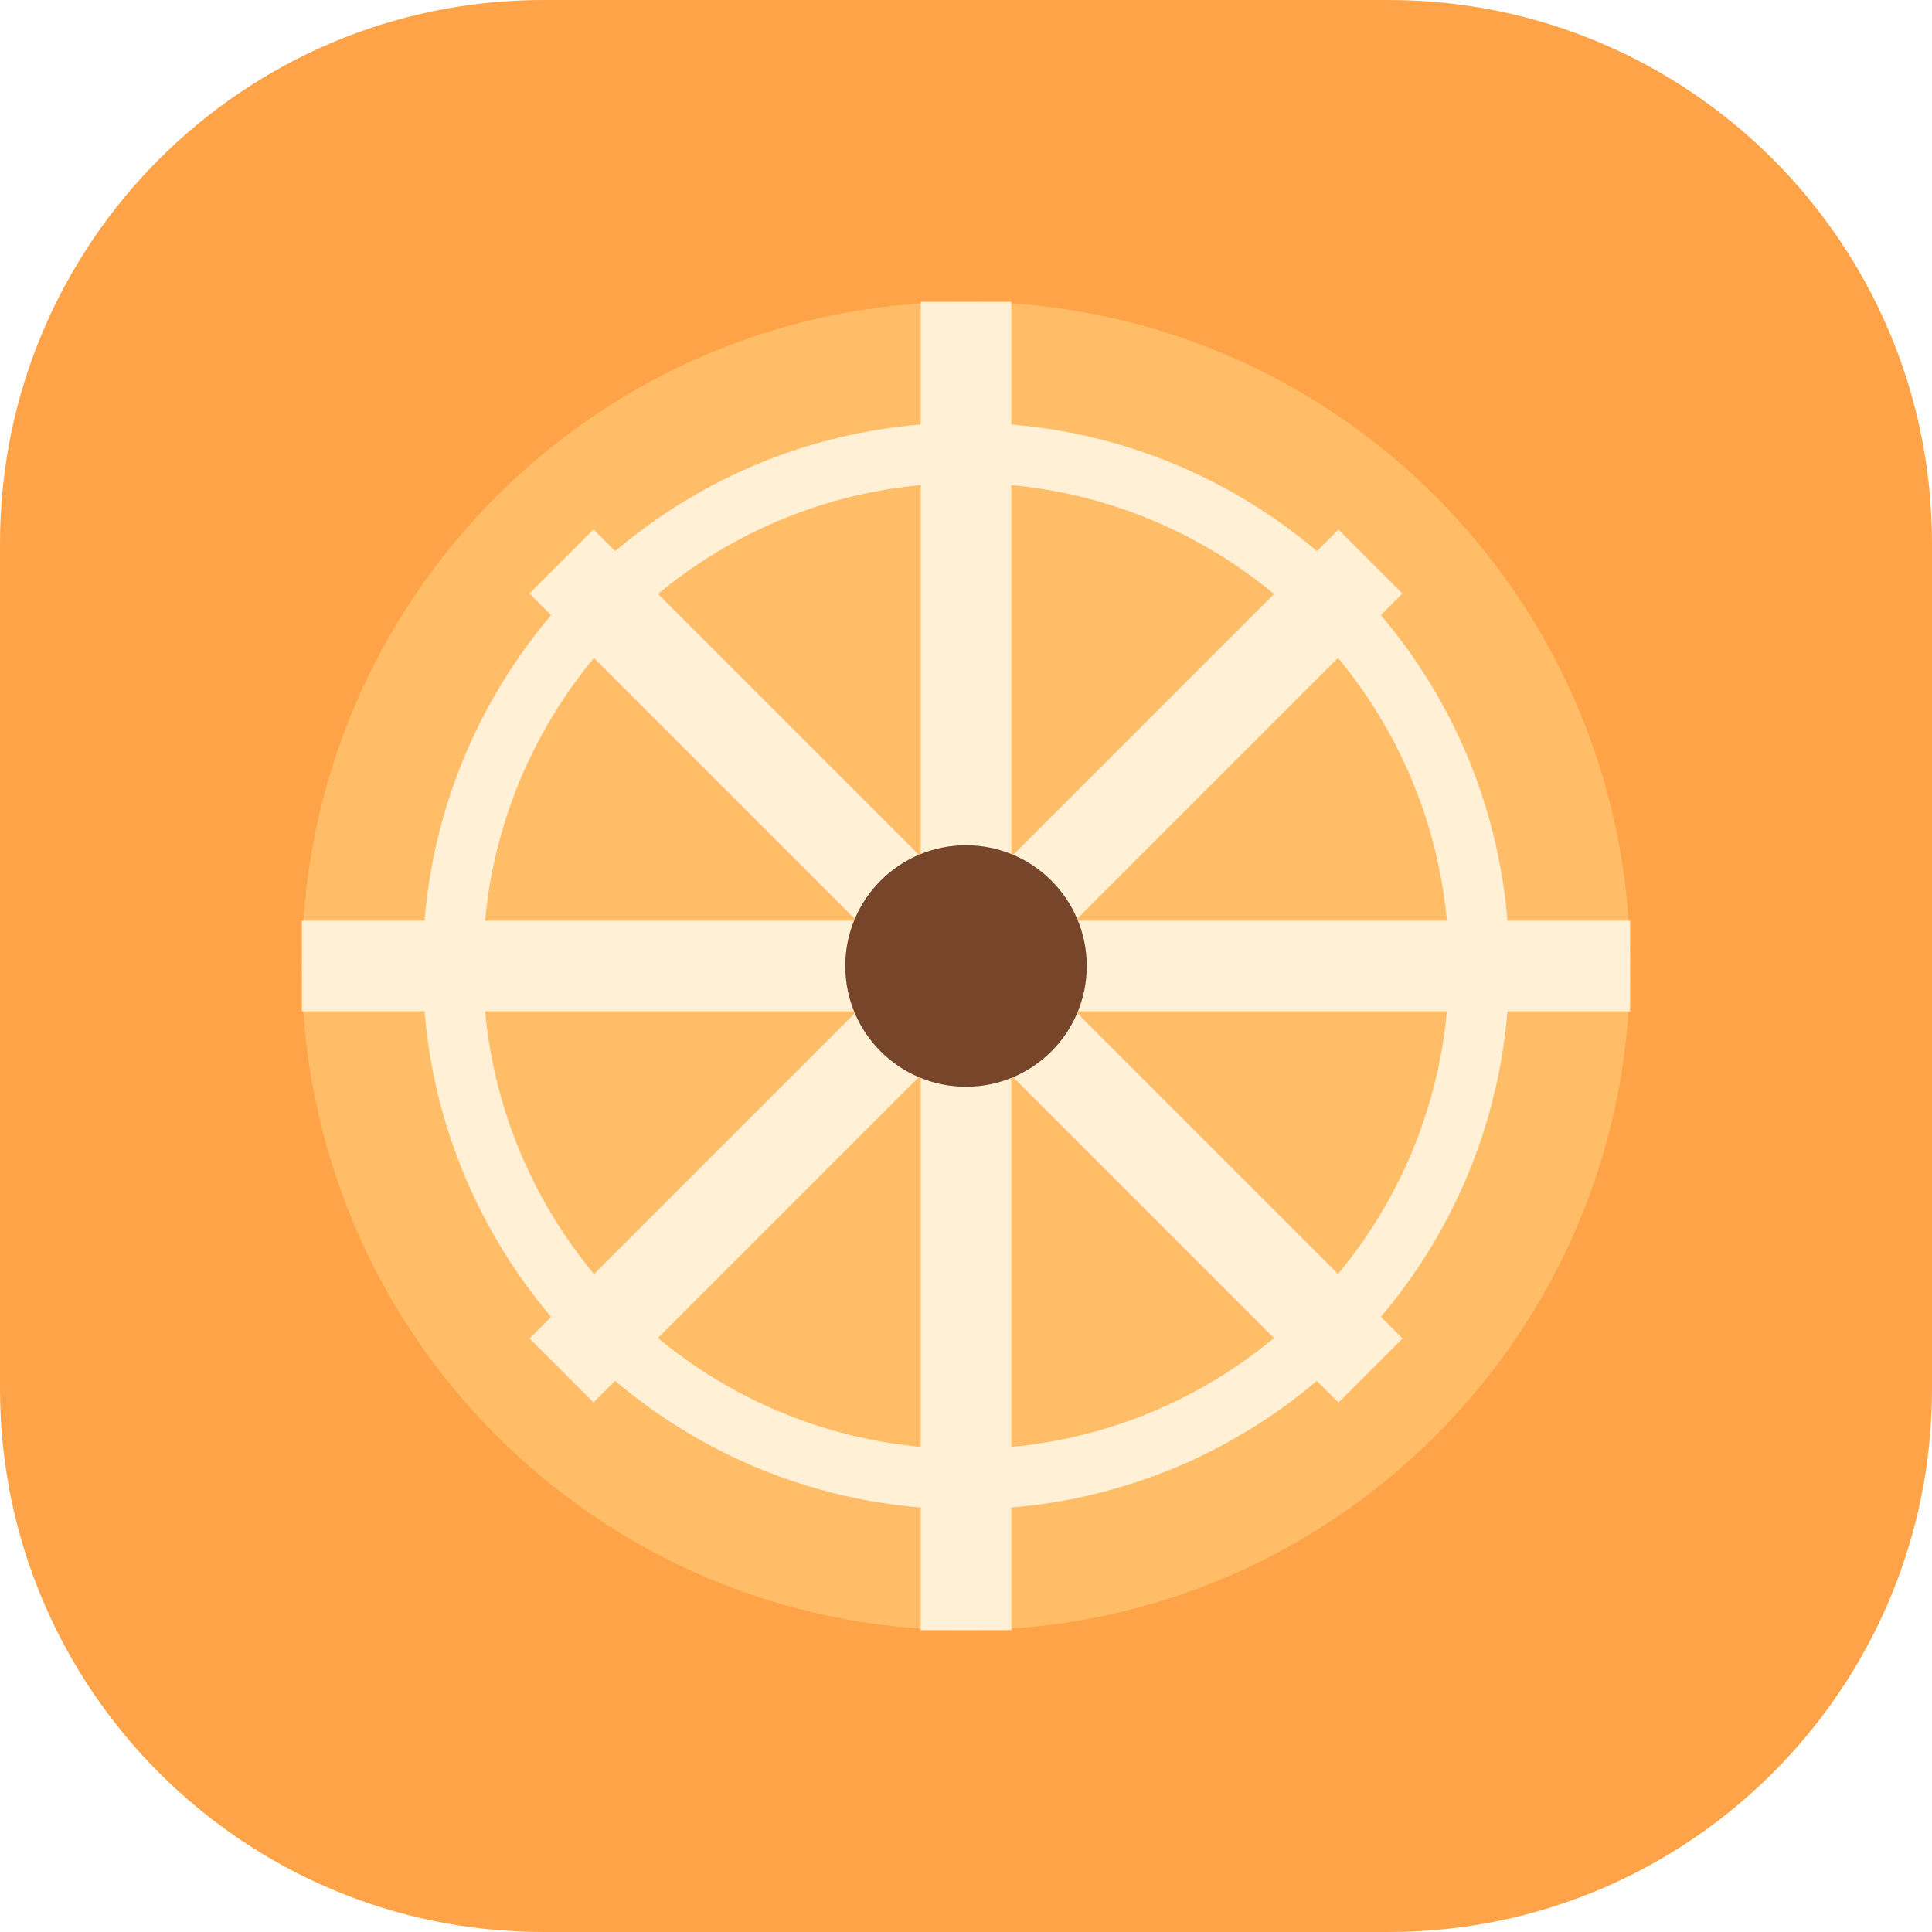
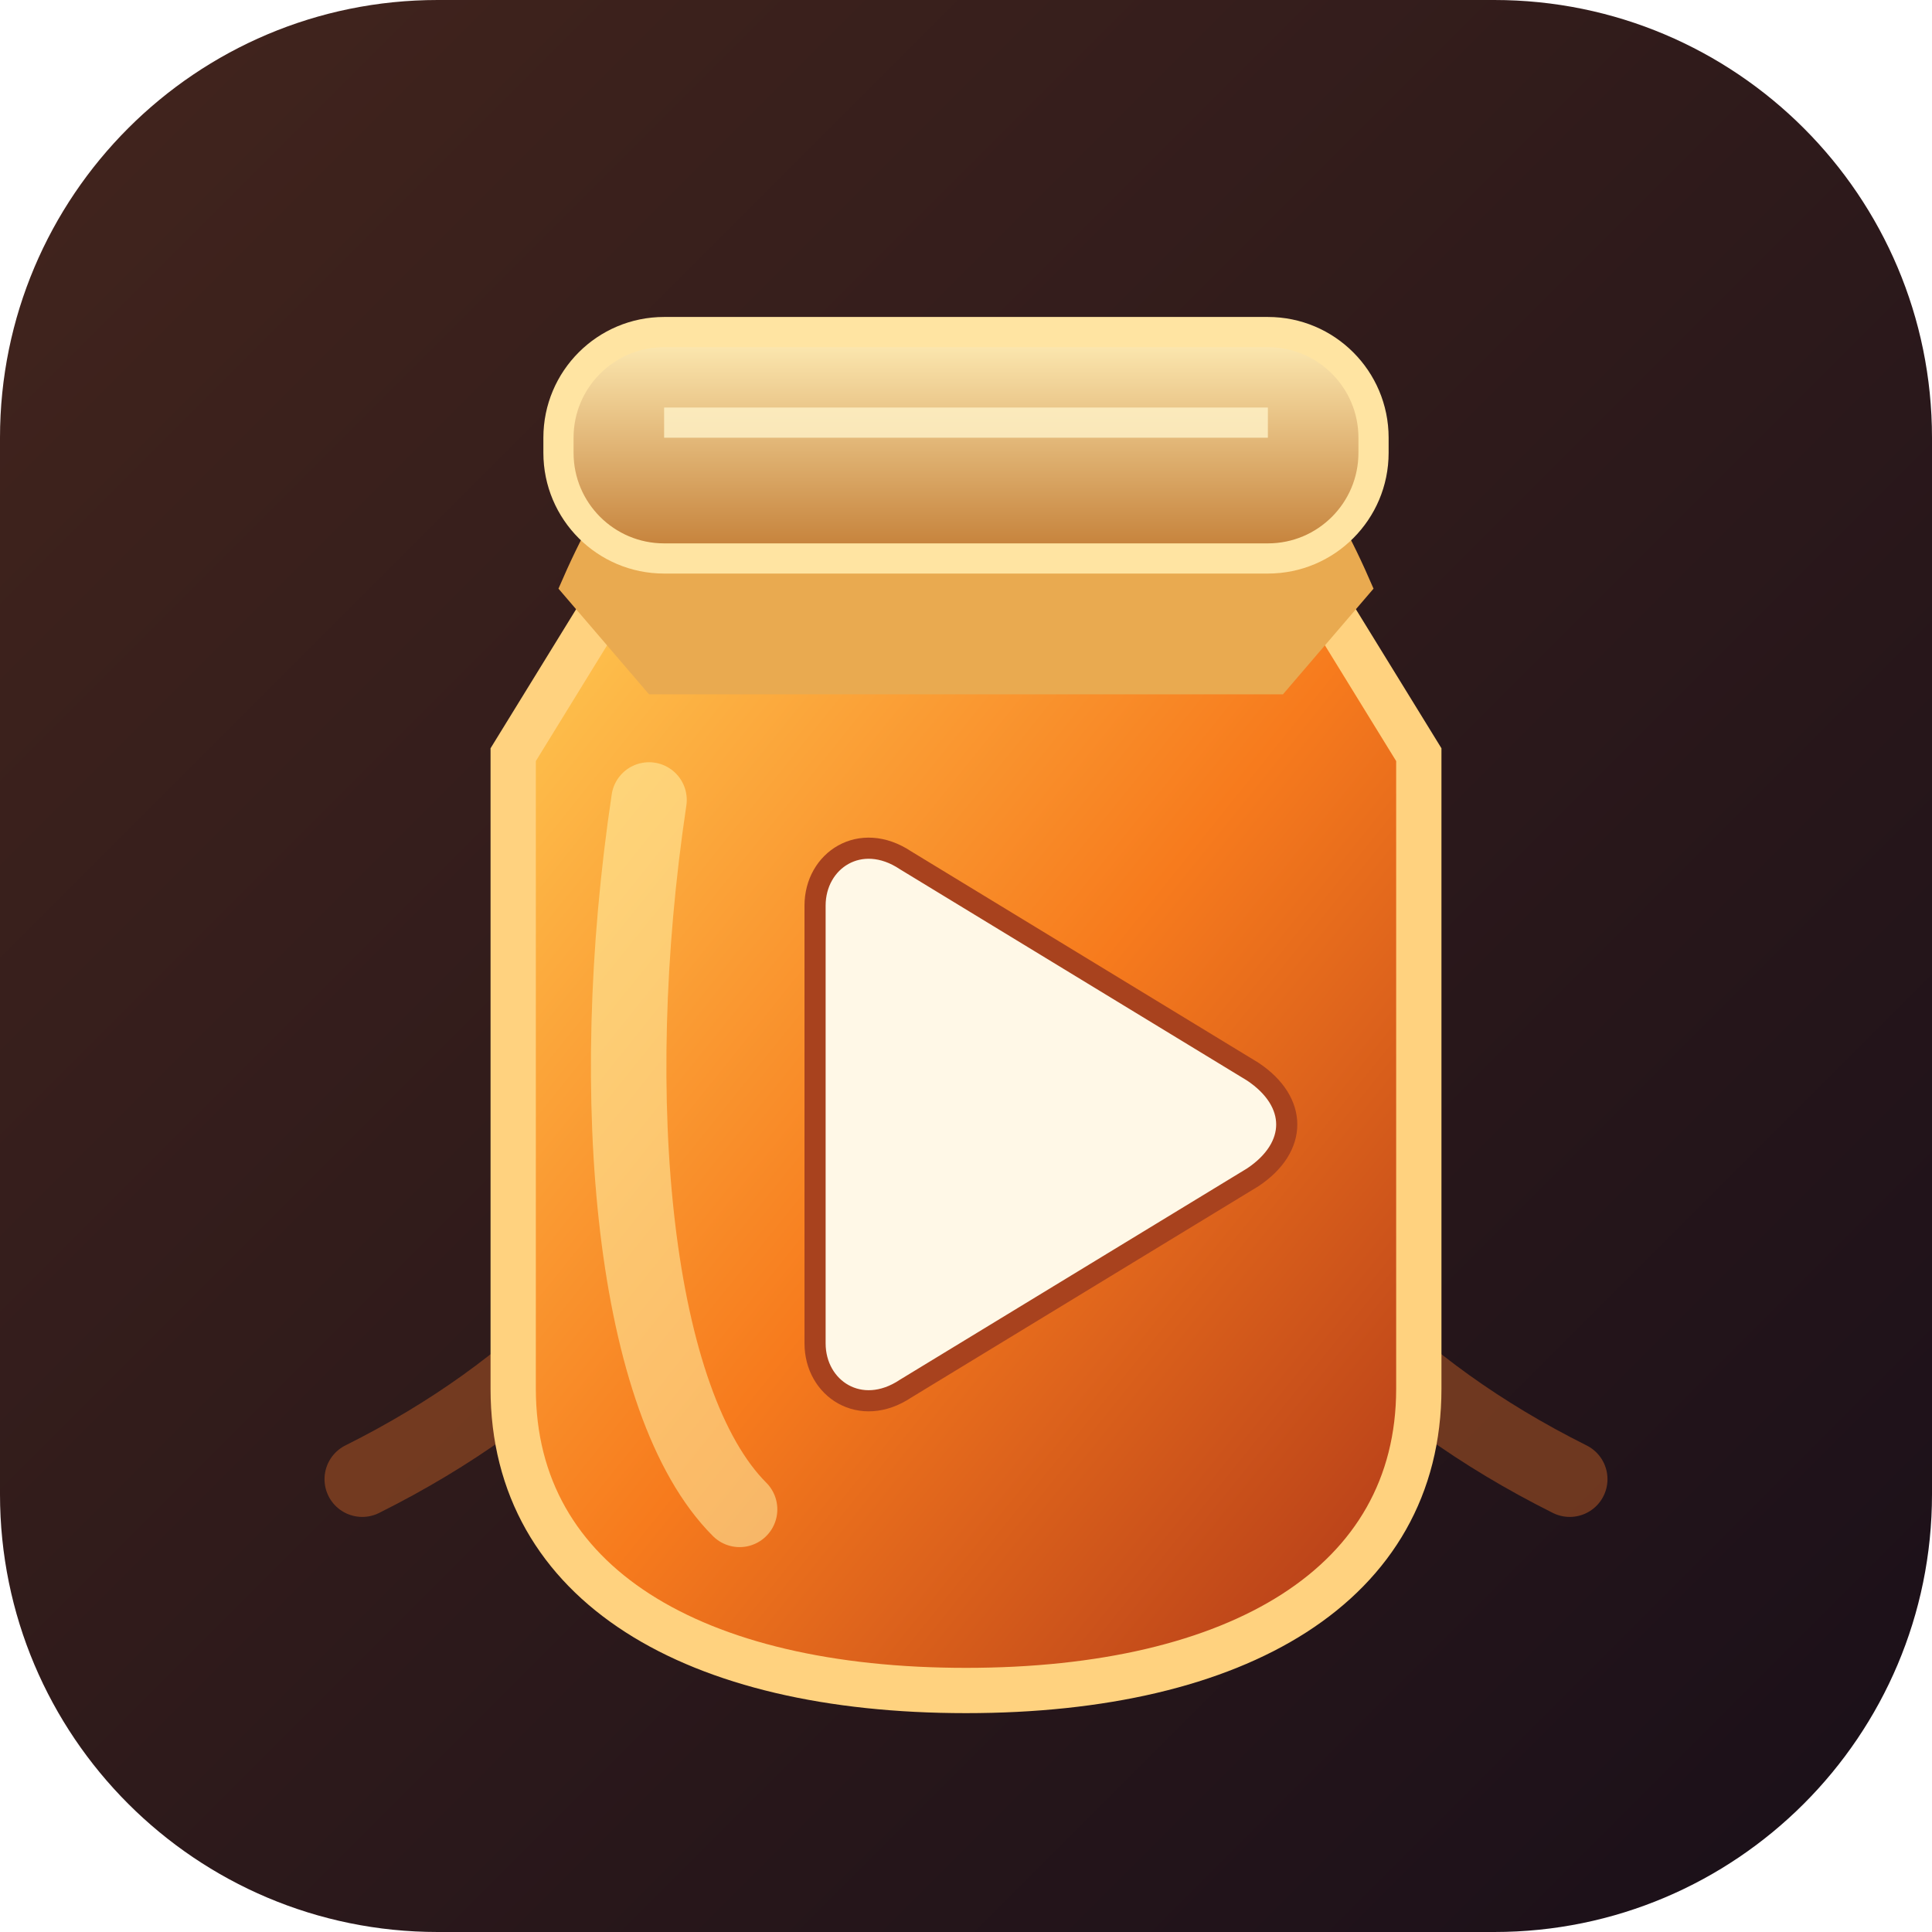
- <svg xmlns="http://www.w3.org/2000/svg" width="64" height="64" viewBox="0 0 64 64">
-   <rect width="64" height="64" rx="18" fill="#ffa348" />
-   <circle cx="32" cy="32" r="22" fill="#ffbd67" />
-   <circle cx="32" cy="32" r="17" fill="none" stroke="#fff0d6" stroke-width="2" />
-   <path d="M32 10v44M10 32h44M18.6 18.6l26.8 26.8m0-26.8L18.6 45.4" stroke="#fff0d6" stroke-width="3" />
-   <circle cx="32" cy="32" r="4" fill="#76452a" />
+ <svg xmlns="http://www.w3.org/2000/svg" viewBox="0 0 128 128" role="img" aria-label="Marmalade jar with play symbol">
+   <defs>
+     <linearGradient id="bg" x1="0" y1="0" x2="1" y2="1">
+       <stop stop-color="#43251d" />
+       <stop offset="1" stop-color="#190f19" />
+     </linearGradient>
+     <linearGradient id="jam" x1="0" y1="0" x2="1" y2="1">
+       <stop stop-color="#ffcb54" />
+       <stop offset=".5" stop-color="#f77b1d" />
+       <stop offset="1" stop-color="#ad3619" />
+     </linearGradient>
+     <linearGradient id="cap" x1="0" y1="0" x2="0" y2="1">
+       <stop stop-color="#ffedb6" />
+       <stop offset="1" stop-color="#c37d35" />
+     </linearGradient>
+   </defs>
+   <rect width="128" height="128" rx="29" fill="url(#bg)" />
+   <path d="M24 98c12-6 19-14 24-23m56 23c-12-6-19-14-24-23" fill="none" stroke="#9d4d24" stroke-width="5" stroke-linecap="round" opacity=".62" />
+   <path d="M42 37h44l8 13v42c0 13-12 20-30 20s-30-7-30-20V50z" fill="url(#jam)" stroke="#ffd27f" stroke-width="3" />
+   <path d="M43 53c-3 20-1 40 6 47" fill="none" stroke="#fff1a5" stroke-width="5" stroke-linecap="round" opacity=".55" />
+   <path d="M37 39c3-7 6-11 11-12h32c5 1 8 5 11 12l-6 7H43z" fill="#e9aa50" />
+   <rect x="37" y="22" width="54" height="15" rx="7" fill="url(#cap)" stroke="#ffe4a2" stroke-width="2" />
+   <path d="M44 28h40" stroke="#fff2c8" stroke-width="2" opacity=".8" />
+   <path d="M54 60c0-3 3-5 6-3l23 14c3 2 3 5 0 7L60 92c-3 2-6 0-6-3z" fill="#fff8e7" stroke="#a8421e" stroke-width="1.4" />
</svg>
